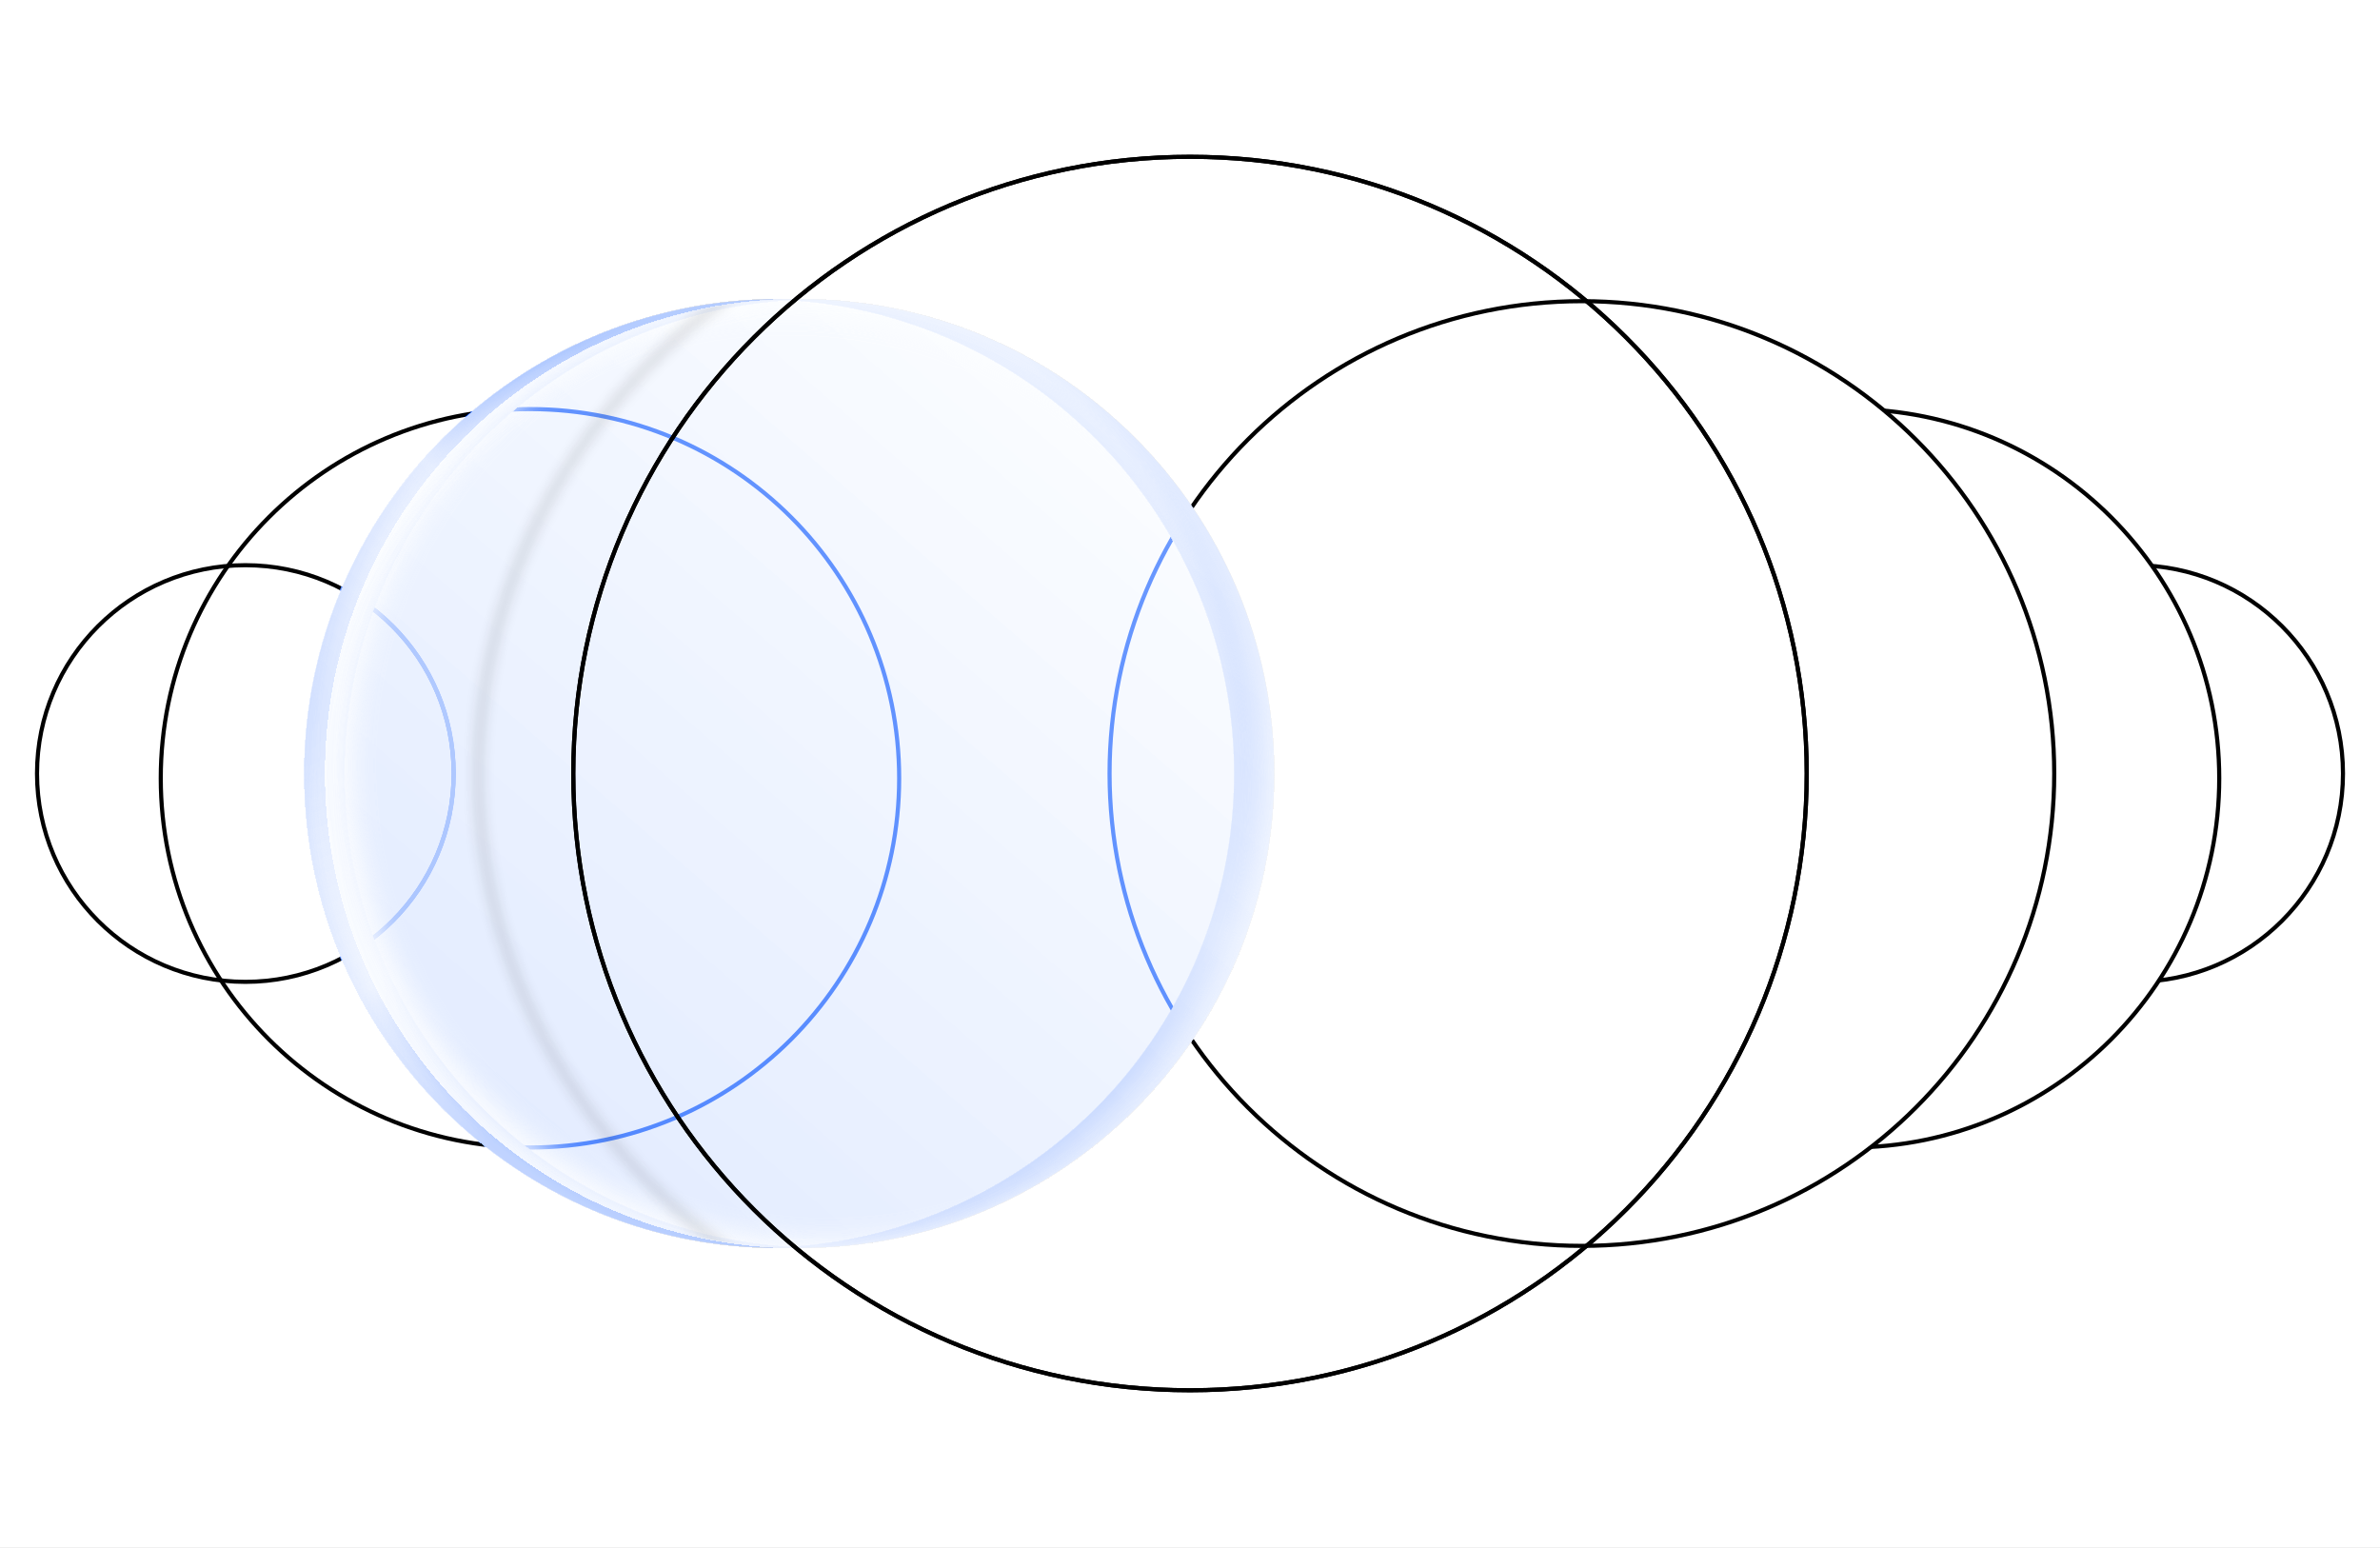
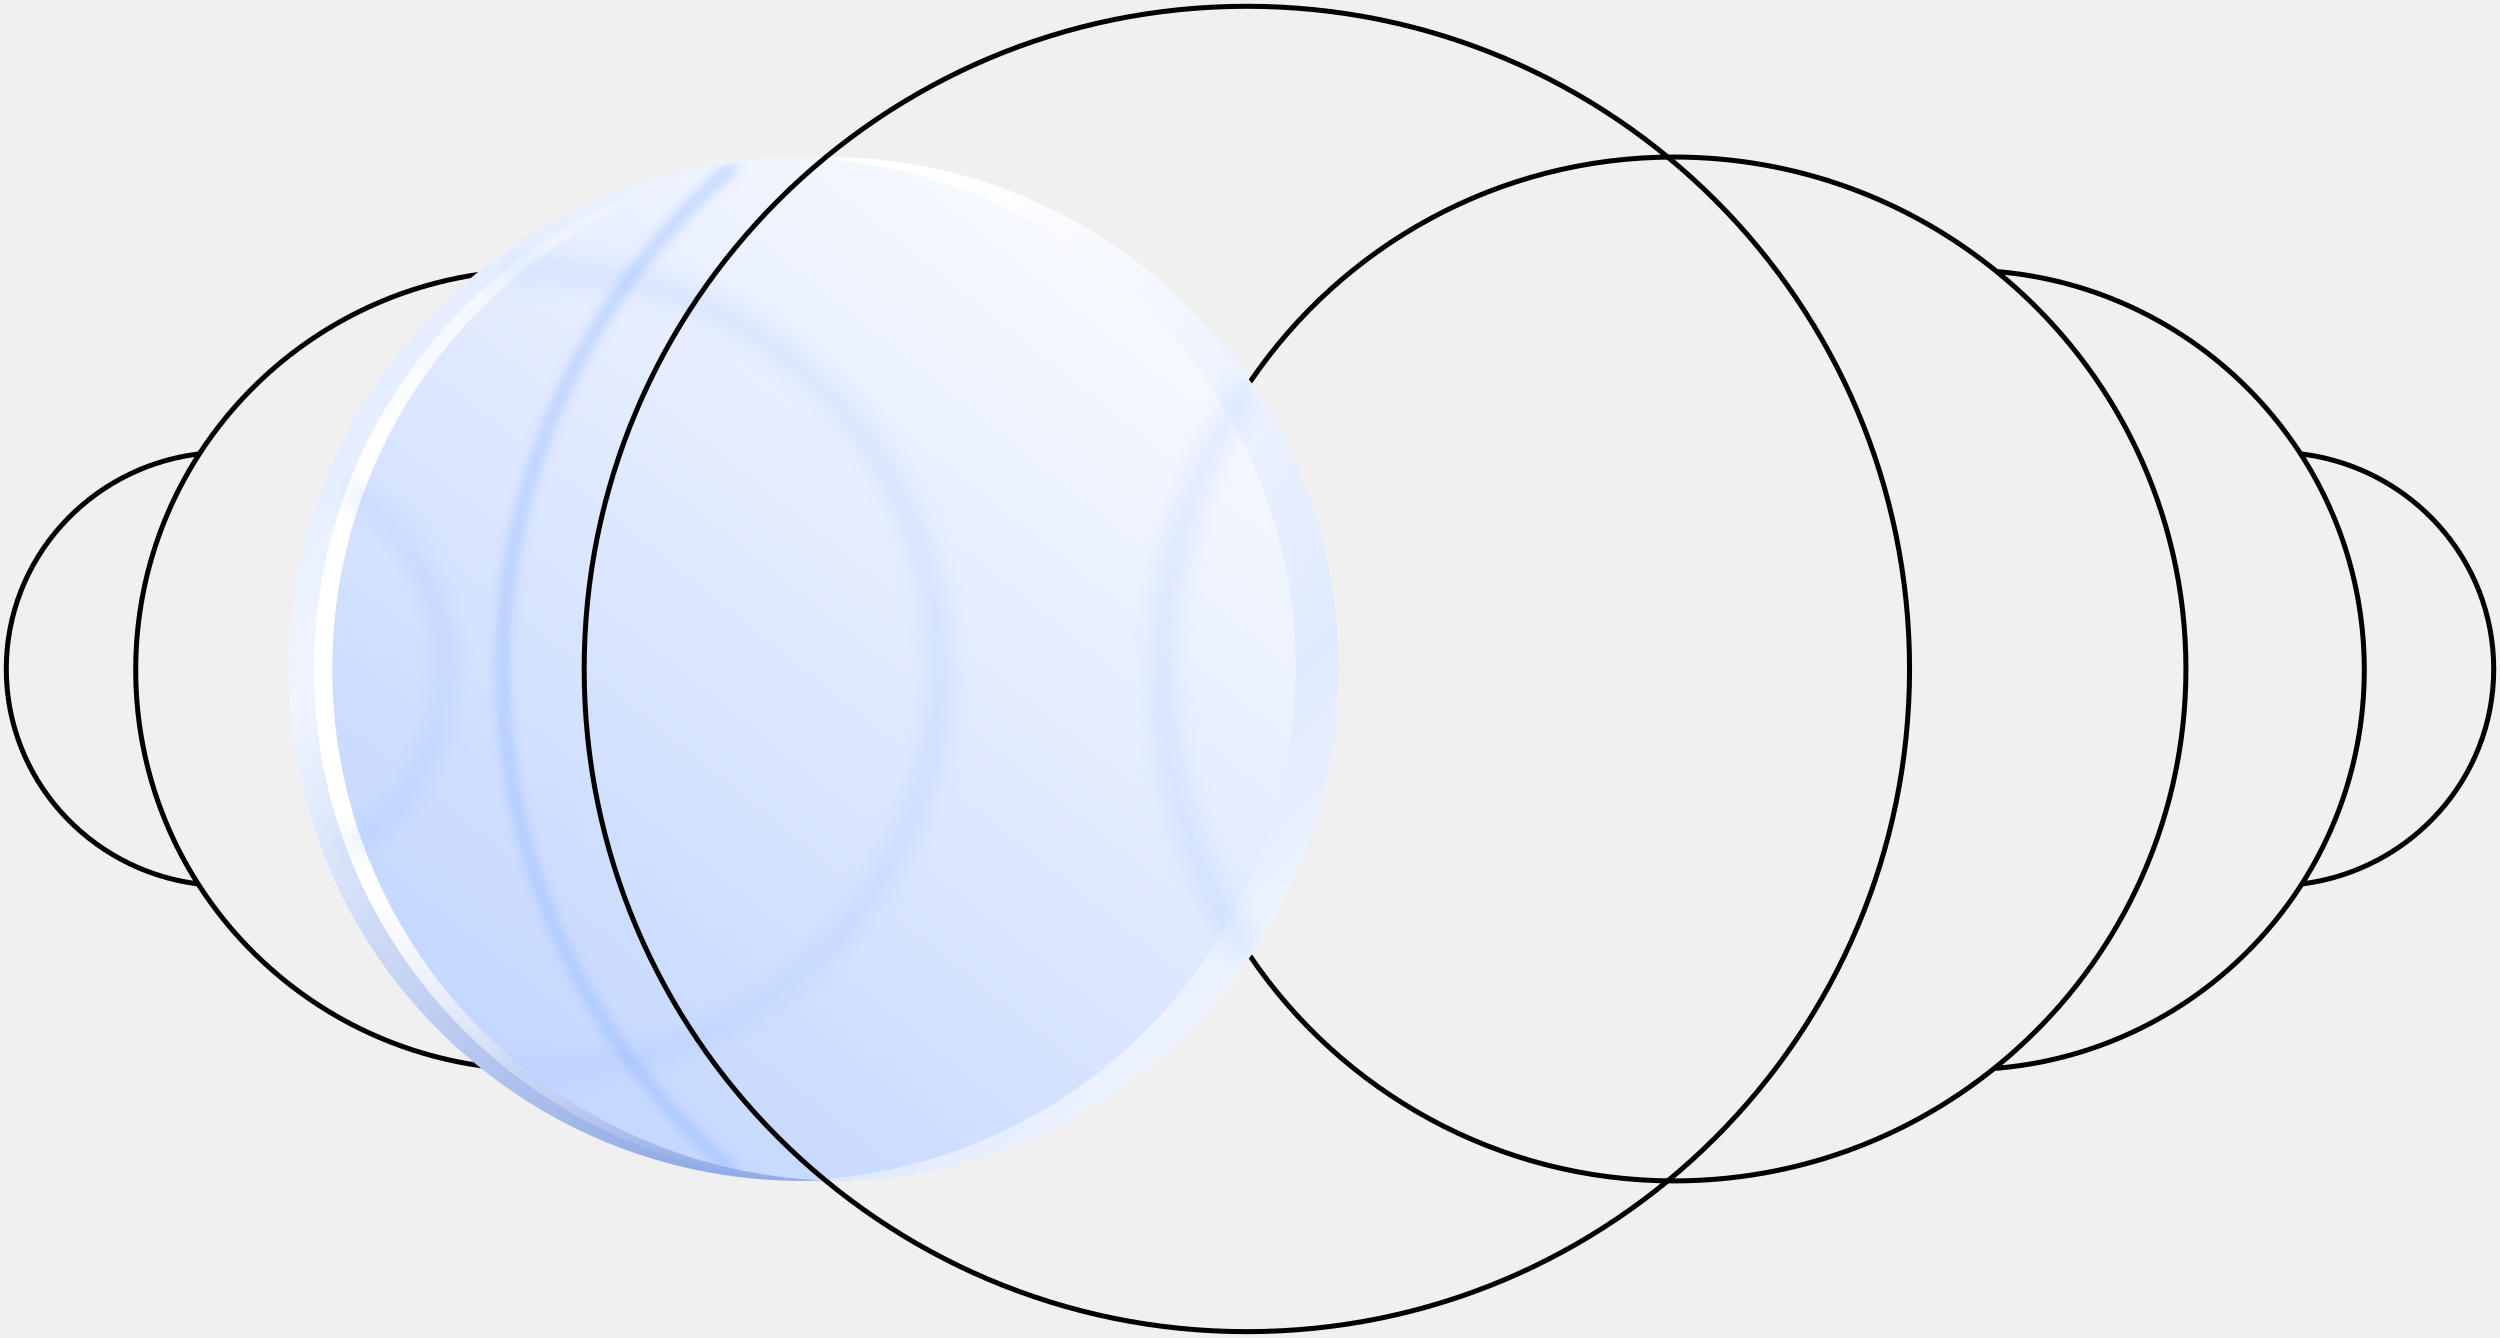
- <svg xmlns="http://www.w3.org/2000/svg" width="523" height="340" viewBox="0 0 523 340" fill="none">
-   <rect width="523" height="339.95" fill="white" />
-   <circle cx="46.231" cy="46.231" r="45.778" transform="matrix(-1 0 0 1 515.319 123.744)" fill="white" stroke="black" stroke-width="0.906" />
-   <circle cx="406.541" cy="171.024" r="81.132" fill="white" stroke="black" stroke-width="0.906" />
-   <circle cx="46.231" cy="46.231" r="45.778" transform="matrix(-1 0 0 1 100.144 123.744)" stroke="black" stroke-width="0.906" />
-   <circle cx="347.618" cy="169.975" r="103.794" fill="white" stroke="black" stroke-width="0.906" />
-   <circle cx="81.585" cy="81.585" r="81.132" transform="matrix(-1 0 0 1 198.044 89.4392)" stroke="black" stroke-width="0.906" />
-   <g filter="url(#filter0_ii_2856_8253)">
-     <path d="M171.358 65.818C226.896 68.119 271.215 113.872 271.215 169.975C271.215 226.078 226.896 271.831 171.358 274.132C172.814 274.192 174.278 274.222 175.749 274.222C233.323 274.222 279.996 227.549 279.996 169.975C279.996 112.401 233.323 65.728 175.749 65.728C174.278 65.728 172.814 65.758 171.358 65.818Z" fill="url(#paint0_linear_2856_8253)" />
-   </g>
-   <mask id="mask0_2856_8253" style="mask-type:alpha" maskUnits="userSpaceOnUse" x="66" y="65" width="214" height="210">
-     <g style="mix-blend-mode:color">
-       <path fill-rule="evenodd" clip-rule="evenodd" d="M170.851 274.223C113.277 274.223 66.604 227.55 66.604 169.975C66.604 112.401 113.277 65.728 170.851 65.728C171.671 65.728 172.488 65.737 173.302 65.756C174.116 65.737 174.932 65.728 175.751 65.728C233.325 65.728 279.998 112.401 279.998 169.975C279.998 227.55 233.325 274.223 175.751 274.223C174.931 274.223 174.114 274.213 173.299 274.195C172.486 274.213 171.67 274.223 170.851 274.223Z" fill="#1960FF" />
+ <svg xmlns="http://www.w3.org/2000/svg" width="398" height="213" viewBox="0 0 398 213" fill="none">
+   <path fill-rule="evenodd" clip-rule="evenodd" d="M80.358 43.612C47.684 46.264 22.003 73.475 22.003 106.648C22.003 139.821 47.684 167.033 80.358 169.685L80.293 170.482C59.698 168.81 41.844 157.501 31.3 141.095C13.975 138.829 0.6 124.208 0.6 106.5C0.6 88.721 14.083 74.053 31.509 71.878C42.079 55.647 59.833 44.475 80.293 42.815L80.358 43.612ZM30.945 72.761C14.228 75.173 1.4 89.364 1.4 106.5C1.4 123.566 14.124 137.711 30.741 140.209C24.692 130.45 21.203 118.954 21.203 106.648C21.203 94.205 24.771 82.59 30.945 72.761Z" fill="black" />
+   <path fill-rule="evenodd" clip-rule="evenodd" d="M317.647 43.558C303.693 32.206 285.891 25.4 266.5 25.4C238.558 25.4 213.916 39.531 199.331 61.037L198.669 60.588C213.397 38.871 238.282 24.6 266.5 24.6C286.028 24.6 303.96 31.434 318.033 42.842C338.355 44.594 355.977 55.734 366.491 71.878C383.917 74.053 397.4 88.72 397.4 106.5C397.4 124.208 384.025 138.829 366.7 141.095C356.156 157.501 338.302 168.81 317.707 170.482L317.702 170.425C303.679 181.672 285.875 188.4 266.5 188.4C238.282 188.4 213.397 174.129 198.669 152.412L199.331 151.963C213.916 173.469 238.558 187.6 266.5 187.6C311.29 187.6 347.6 151.29 347.6 106.5C347.6 81.135 335.955 58.49 317.72 43.618C317.694 43.616 317.668 43.614 317.642 43.612L317.647 43.558ZM319.135 43.751C337.027 58.774 348.4 81.309 348.4 106.5C348.4 131.881 336.855 154.565 318.73 169.587C350.884 166.426 375.997 139.452 375.997 106.648C375.997 73.982 351.094 47.097 319.135 43.751ZM376.797 106.648C376.797 94.205 373.229 82.59 367.055 72.761C383.772 75.173 396.6 89.364 396.6 106.5C396.6 123.566 383.876 137.711 367.259 140.209C373.308 130.45 376.797 118.954 376.797 106.648Z" fill="black" />
+   <circle cx="81.5" cy="81.5" r="81.5" transform="matrix(-1 0 0 1 213 25)" fill="url(#paint0_linear_6214_6264)" />
+   <path d="M128 25.071C171.522 26.87 206.253 62.639 206.253 106.5C206.253 150.361 171.522 186.13 128 187.929C129.141 187.976 130.288 188 131.441 188C176.559 188 213.134 151.511 213.134 106.5C213.134 61.489 176.559 25 131.441 25C130.288 25 129.141 25.024 128 25.071Z" fill="url(#paint1_linear_6214_6264)" />
+   <path d="M131.134 187.929C87.612 186.13 52.882 150.361 52.882 106.5C52.882 62.639 87.612 26.87 131.134 25.071C129.993 25.024 128.846 25 127.694 25C82.576 25 46 61.489 46 106.5C46 151.511 82.576 188 127.694 188C128.846 188 129.993 187.976 131.134 187.929Z" fill="url(#paint2_linear_6214_6264)" />
+   <path d="M52.881 106.5C52.881 150.361 87.612 186.13 131.134 187.929C130.655 187.949 130.174 187.965 129.693 187.976C85.499 186.916 50 150.844 50 106.5C50 62.156 85.5 26.083 129.694 25.024C130.175 25.035 130.655 25.051 131.134 25.071C87.612 26.87 52.881 62.639 52.881 106.5Z" fill="url(#paint3_linear_6214_6264)" />
+   <mask id="mask0_6214_6264" style="mask-type:alpha" maskUnits="userSpaceOnUse" x="46" y="25" width="167" height="163">
+     <path d="M46 106.5C46 151.511 83.384 188 129.5 188C175.616 188 213 151.511 213 106.5C213 61.489 175.616 25 129.5 25C83.384 25 46 61.489 46 106.5Z" fill="url(#paint4_linear_6214_6264)" />
+   </mask>
+   <g mask="url(#mask0_6214_6264)">
+     <g filter="url(#filter0_f_6214_6264)">
+       <path d="M199 61C190.163 74.031 185 89.756 185 106.687C185 123.618 190.163 139.343 199 152.374" stroke="#99BCFF" stroke-width="0.8" />
    </g>
-   </mask>
-   <g mask="url(#mask0_2856_8253)">
-     <circle cx="46.231" cy="46.231" r="45.778" transform="matrix(-1 0 0 1 100.144 123.744)" stroke="white" stroke-opacity="0.6" stroke-width="0.906" />
-   </g>
-   <g filter="url(#filter1_ii_2856_8253)">
-     <path d="M175.522 274.132C119.985 271.831 75.666 226.078 75.666 169.975C75.666 113.872 119.985 68.119 175.522 65.818C174.066 65.758 172.603 65.728 171.132 65.728C113.558 65.728 66.884 112.401 66.884 169.975C66.884 227.549 113.558 274.223 171.132 274.223C172.603 274.223 174.066 274.192 175.522 274.132Z" fill="url(#paint1_radial_2856_8253)" />
-   </g>
-   <g filter="url(#filter2_bii_2856_8253)">
-     <circle cx="104.247" cy="104.247" r="104.247" transform="matrix(-1 0 0 1 279.998 65.7275)" fill="url(#paint2_linear_2856_8253)" fill-opacity="0.6" />
-   </g>
-   <g style="mix-blend-mode:color">
-     <path fill-rule="evenodd" clip-rule="evenodd" d="M173.302 274.194C174.116 274.213 174.932 274.222 175.751 274.222C233.325 274.222 279.998 227.549 279.998 169.975C279.998 112.401 233.325 65.728 175.751 65.728C174.931 65.728 174.115 65.737 173.3 65.756C172.486 65.737 171.67 65.728 170.851 65.728C113.277 65.728 66.604 112.401 66.604 169.975C66.604 227.549 113.277 274.223 170.851 274.223C171.67 274.223 172.487 274.213 173.302 274.194Z" fill="#1960FF" />
-   </g>
-   <mask id="mask1_2856_8253" style="mask-type:alpha" maskUnits="userSpaceOnUse" x="71" y="65" width="209" height="210">
-     <g style="mix-blend-mode:color">
-       <circle cx="104.247" cy="104.247" r="104.247" transform="matrix(-1 0 0 1 279.998 65.7275)" fill="#1960FF" />
+     <g filter="url(#filter1_f_6214_6264)">
+       <path d="M55.227 77.667C64.729 83.836 71 94.446 71 106.5C71 118.554 64.729 129.164 55.227 135.333" stroke="#99BCFF" stroke-width="0.8" />
    </g>
-   </mask>
-   <g mask="url(#mask1_2856_8253)">
-     <g style="mix-blend-mode:color-burn" filter="url(#filter3_f_2856_8253)">
-       <path d="M105.129 169.975C105.129 244.782 171.85 305.497 254.248 305.497C336.646 305.497 403.367 244.782 403.367 169.975C403.367 95.168 336.646 34.453 254.248 34.453C171.85 34.453 105.129 95.168 105.129 169.975Z" stroke="#141414" stroke-opacity="0.3" stroke-width="0.906" />
+     <g filter="url(#filter2_f_6214_6264)">
+       <path d="M80.325 43.213C82.066 43.072 83.826 43 85.603 43C120.949 43 149.603 71.496 149.603 106.648C149.603 141.8 120.949 170.297 85.603 170.297C83.826 170.297 82.066 170.225 80.325 170.083" stroke="#99BCFF" stroke-width="0.8" />
+     </g>
+     <g filter="url(#filter3_f_6214_6264)">
+       <path d="M117 26.26C94.355 45.61 80 74.379 80 106.5C80 138.621 94.355 167.39 117 186.74" stroke="#84AEFF" stroke-width="0.8" />
    </g>
  </g>
-   <circle cx="135.975" cy="135.975" r="135.522" transform="matrix(-1 0 0 1 397.475 34)" stroke="black" stroke-width="0.906" />
-   <circle cx="135.975" cy="135.975" r="135.522" transform="matrix(-1 0 0 1 397.475 34)" stroke="black" stroke-width="0.906" />
+   <circle cx="105.5" cy="105.5" r="105.5" transform="matrix(-1 0 0 1 304 1)" stroke="black" stroke-width="0.8" />
  <defs>
-     <filter id="filter0_ii_2856_8253" x="171.358" y="62.102" width="108.638" height="215.747" filterUnits="userSpaceOnUse" color-interpolation-filters="sRGB">
+     <filter id="filter0_f_6214_6264" x="180.6" y="56.776" width="22.731" height="99.823" filterUnits="userSpaceOnUse" color-interpolation-filters="sRGB">
      <feFlood flood-opacity="0" result="BackgroundImageFix" />
      <feBlend mode="normal" in="SourceGraphic" in2="BackgroundImageFix" result="shape" />
-       <feColorMatrix in="SourceAlpha" type="matrix" values="0 0 0 0 0 0 0 0 0 0 0 0 0 0 0 0 0 0 127 0" result="hardAlpha" />
-       <feOffset dy="-7.252" />
-       <feGaussianBlur stdDeviation="1.813" />
-       <feComposite in2="hardAlpha" operator="arithmetic" k2="-1" k3="1" />
-       <feColorMatrix type="matrix" values="0 0 0 0 0.919 0 0 0 0 0.919 0 0 0 0 0.919 0 0 0 0.68 0" />
-       <feBlend mode="normal" in2="shape" result="effect1_innerShadow_2856_8253" />
-       <feColorMatrix in="SourceAlpha" type="matrix" values="0 0 0 0 0 0 0 0 0 0 0 0 0 0 0 0 0 0 127 0" result="hardAlpha" />
-       <feOffset dy="3.626" />
-       <feGaussianBlur stdDeviation="1.813" />
-       <feComposite in2="hardAlpha" operator="arithmetic" k2="-1" k3="1" />
-       <feColorMatrix type="matrix" values="0 0 0 0 0 0 0 0 0 0 0 0 0 0 0 0 0 0 0.05 0" />
-       <feBlend mode="normal" in2="effect1_innerShadow_2856_8253" result="effect2_innerShadow_2856_8253" />
+       <feGaussianBlur stdDeviation="2" result="effect1_foregroundBlur_6214_6264" />
    </filter>
-     <filter id="filter1_ii_2856_8253" x="66.884" y="62.102" width="108.638" height="215.747" filterUnits="userSpaceOnUse" color-interpolation-filters="sRGB">
+     <filter id="filter1_f_6214_6264" x="51.009" y="73.332" width="24.391" height="66.336" filterUnits="userSpaceOnUse" color-interpolation-filters="sRGB">
      <feFlood flood-opacity="0" result="BackgroundImageFix" />
      <feBlend mode="normal" in="SourceGraphic" in2="BackgroundImageFix" result="shape" />
-       <feColorMatrix in="SourceAlpha" type="matrix" values="0 0 0 0 0 0 0 0 0 0 0 0 0 0 0 0 0 0 127 0" result="hardAlpha" />
-       <feOffset dy="-7.252" />
-       <feGaussianBlur stdDeviation="1.813" />
-       <feComposite in2="hardAlpha" operator="arithmetic" k2="-1" k3="1" />
-       <feColorMatrix type="matrix" values="0 0 0 0 0.919 0 0 0 0 0.919 0 0 0 0 0.919 0 0 0 0.68 0" />
-       <feBlend mode="normal" in2="shape" result="effect1_innerShadow_2856_8253" />
-       <feColorMatrix in="SourceAlpha" type="matrix" values="0 0 0 0 0 0 0 0 0 0 0 0 0 0 0 0 0 0 127 0" result="hardAlpha" />
-       <feOffset dy="3.626" />
-       <feGaussianBlur stdDeviation="1.813" />
-       <feComposite in2="hardAlpha" operator="arithmetic" k2="-1" k3="1" />
-       <feColorMatrix type="matrix" values="0 0 0 0 0 0 0 0 0 0 0 0 0 0 0 0 0 0 0.05 0" />
-       <feBlend mode="normal" in2="effect1_innerShadow_2856_8253" result="effect2_innerShadow_2856_8253" />
+       <feGaussianBlur stdDeviation="2" result="effect1_foregroundBlur_6214_6264" />
    </filter>
-     <filter id="filter2_bii_2856_8253" x="64.251" y="58.475" width="222.999" height="222.999" filterUnits="userSpaceOnUse" color-interpolation-filters="sRGB">
-       <feFlood flood-opacity="0" result="BackgroundImageFix" />
-       <feGaussianBlur in="BackgroundImageFix" stdDeviation="3.626" />
-       <feComposite in2="SourceAlpha" operator="in" result="effect1_backgroundBlur_2856_8253" />
-       <feBlend mode="normal" in="SourceGraphic" in2="effect1_backgroundBlur_2856_8253" result="shape" />
-       <feColorMatrix in="SourceAlpha" type="matrix" values="0 0 0 0 0 0 0 0 0 0 0 0 0 0 0 0 0 0 127 0" result="hardAlpha" />
-       <feOffset dx="6.346" dy="-1.813" />
-       <feGaussianBlur stdDeviation="2.72" />
-       <feComposite in2="hardAlpha" operator="arithmetic" k2="-1" k3="1" />
-       <feColorMatrix type="matrix" values="0 0 0 0 1 0 0 0 0 0.998 0 0 0 0 0.998 0 0 0 0.8 0" />
-       <feBlend mode="normal" in2="shape" result="effect2_innerShadow_2856_8253" />
-       <feColorMatrix in="SourceAlpha" type="matrix" values="0 0 0 0 0 0 0 0 0 0 0 0 0 0 0 0 0 0 127 0" result="hardAlpha" />
-       <feOffset dx="-2.72" dy="3.626" />
-       <feGaussianBlur stdDeviation="2.72" />
-       <feComposite in2="hardAlpha" operator="arithmetic" k2="-1" k3="1" />
-       <feColorMatrix type="matrix" values="0 0 0 0 1 0 0 0 0 1 0 0 0 0 1 0 0 0 0.5 0" />
-       <feBlend mode="normal" in2="effect2_innerShadow_2856_8253" result="effect3_innerShadow_2856_8253" />
-     </filter>
-     <filter id="filter3_f_2856_8253" x="101.956" y="31.281" width="304.584" height="277.389" filterUnits="userSpaceOnUse" color-interpolation-filters="sRGB">
+     <filter id="filter2_f_6214_6264" x="76.293" y="38.6" width="77.71" height="136.097" filterUnits="userSpaceOnUse" color-interpolation-filters="sRGB">
      <feFlood flood-opacity="0" result="BackgroundImageFix" />
      <feBlend mode="normal" in="SourceGraphic" in2="BackgroundImageFix" result="shape" />
-       <feGaussianBlur stdDeviation="1.36" result="effect1_foregroundBlur_2856_8253" />
+       <feGaussianBlur stdDeviation="2" result="effect1_foregroundBlur_6214_6264" />
    </filter>
-     <linearGradient id="paint0_linear_2856_8253" x1="175.849" y1="281.17" x2="243.169" y2="93.688" gradientUnits="userSpaceOnUse">
-       <stop stop-color="#9F9FA1" />
-       <stop offset="0.515" stop-color="#E2E2E2" />
-       <stop offset="1" stop-color="#A5A5A7" />
+     <filter id="filter3_f_6214_6264" x="77.6" y="23.956" width="41.66" height="165.088" filterUnits="userSpaceOnUse" color-interpolation-filters="sRGB">
+       <feFlood flood-opacity="0" result="BackgroundImageFix" />
+       <feBlend mode="normal" in="SourceGraphic" in2="BackgroundImageFix" result="shape" />
+       <feGaussianBlur stdDeviation="1" result="effect1_foregroundBlur_6214_6264" />
+     </filter>
+     <linearGradient id="paint0_linear_6214_6264" x1="85.492" y1="-19.849" x2="217.772" y2="145.169" gradientUnits="userSpaceOnUse">
+       <stop stop-color="#F7F9FF" />
+       <stop offset="0.979" stop-color="#B4CCFF" />
    </linearGradient>
-     <radialGradient id="paint1_radial_2856_8253" cx="0" cy="0" r="1" gradientUnits="userSpaceOnUse" gradientTransform="translate(66.8844 156.243) rotate(94.5538) scale(118.012 77.6459)">
-       <stop stop-color="#E4E4E4" />
-       <stop offset="0.564" stop-color="#F7F7FA" />
-       <stop offset="1" stop-color="#A5A5A7" />
-     </radialGradient>
-     <linearGradient id="paint2_linear_2856_8253" x1="109.353" y1="-25.389" x2="257.284" y2="145.159" gradientUnits="userSpaceOnUse">
-       <stop stop-color="#F8F8F9" />
-       <stop offset="0.979" stop-color="#DADADA" />
+     <linearGradient id="paint1_linear_6214_6264" x1="172.652" y1="5.151" x2="274.274" y2="94.776" gradientUnits="userSpaceOnUse">
+       <stop stop-color="white" />
+       <stop offset="0.687" stop-color="#E0EAFF" />
+       <stop offset="1" stop-color="#F6F9FF" />
+     </linearGradient>
+     <linearGradient id="paint2_linear_6214_6264" x1="86.482" y1="207.849" x2="-15.139" y2="118.224" gradientUnits="userSpaceOnUse">
+       <stop stop-color="#93ACE5" />
+       <stop offset="0.689" stop-color="#F0F5FF" />
+       <stop offset="1" stop-color="#DCE7FF" />
+     </linearGradient>
+     <linearGradient id="paint3_linear_6214_6264" x1="90.567" y1="187.976" x2="90.567" y2="25.024" gradientUnits="userSpaceOnUse">
+       <stop stop-color="white" stop-opacity="0" />
+       <stop offset="0.285" stop-color="white" />
+       <stop offset="0.72" stop-color="white" />
+       <stop offset="1" stop-color="white" stop-opacity="0" />
+     </linearGradient>
+     <linearGradient id="paint4_linear_6214_6264" x1="125.41" y1="5.151" x2="-6.138" y2="173.282" gradientUnits="userSpaceOnUse">
+       <stop stop-color="#F7F9FF" />
+       <stop offset="0.979" stop-color="#B4CCFF" />
    </linearGradient>
  </defs>
</svg>
